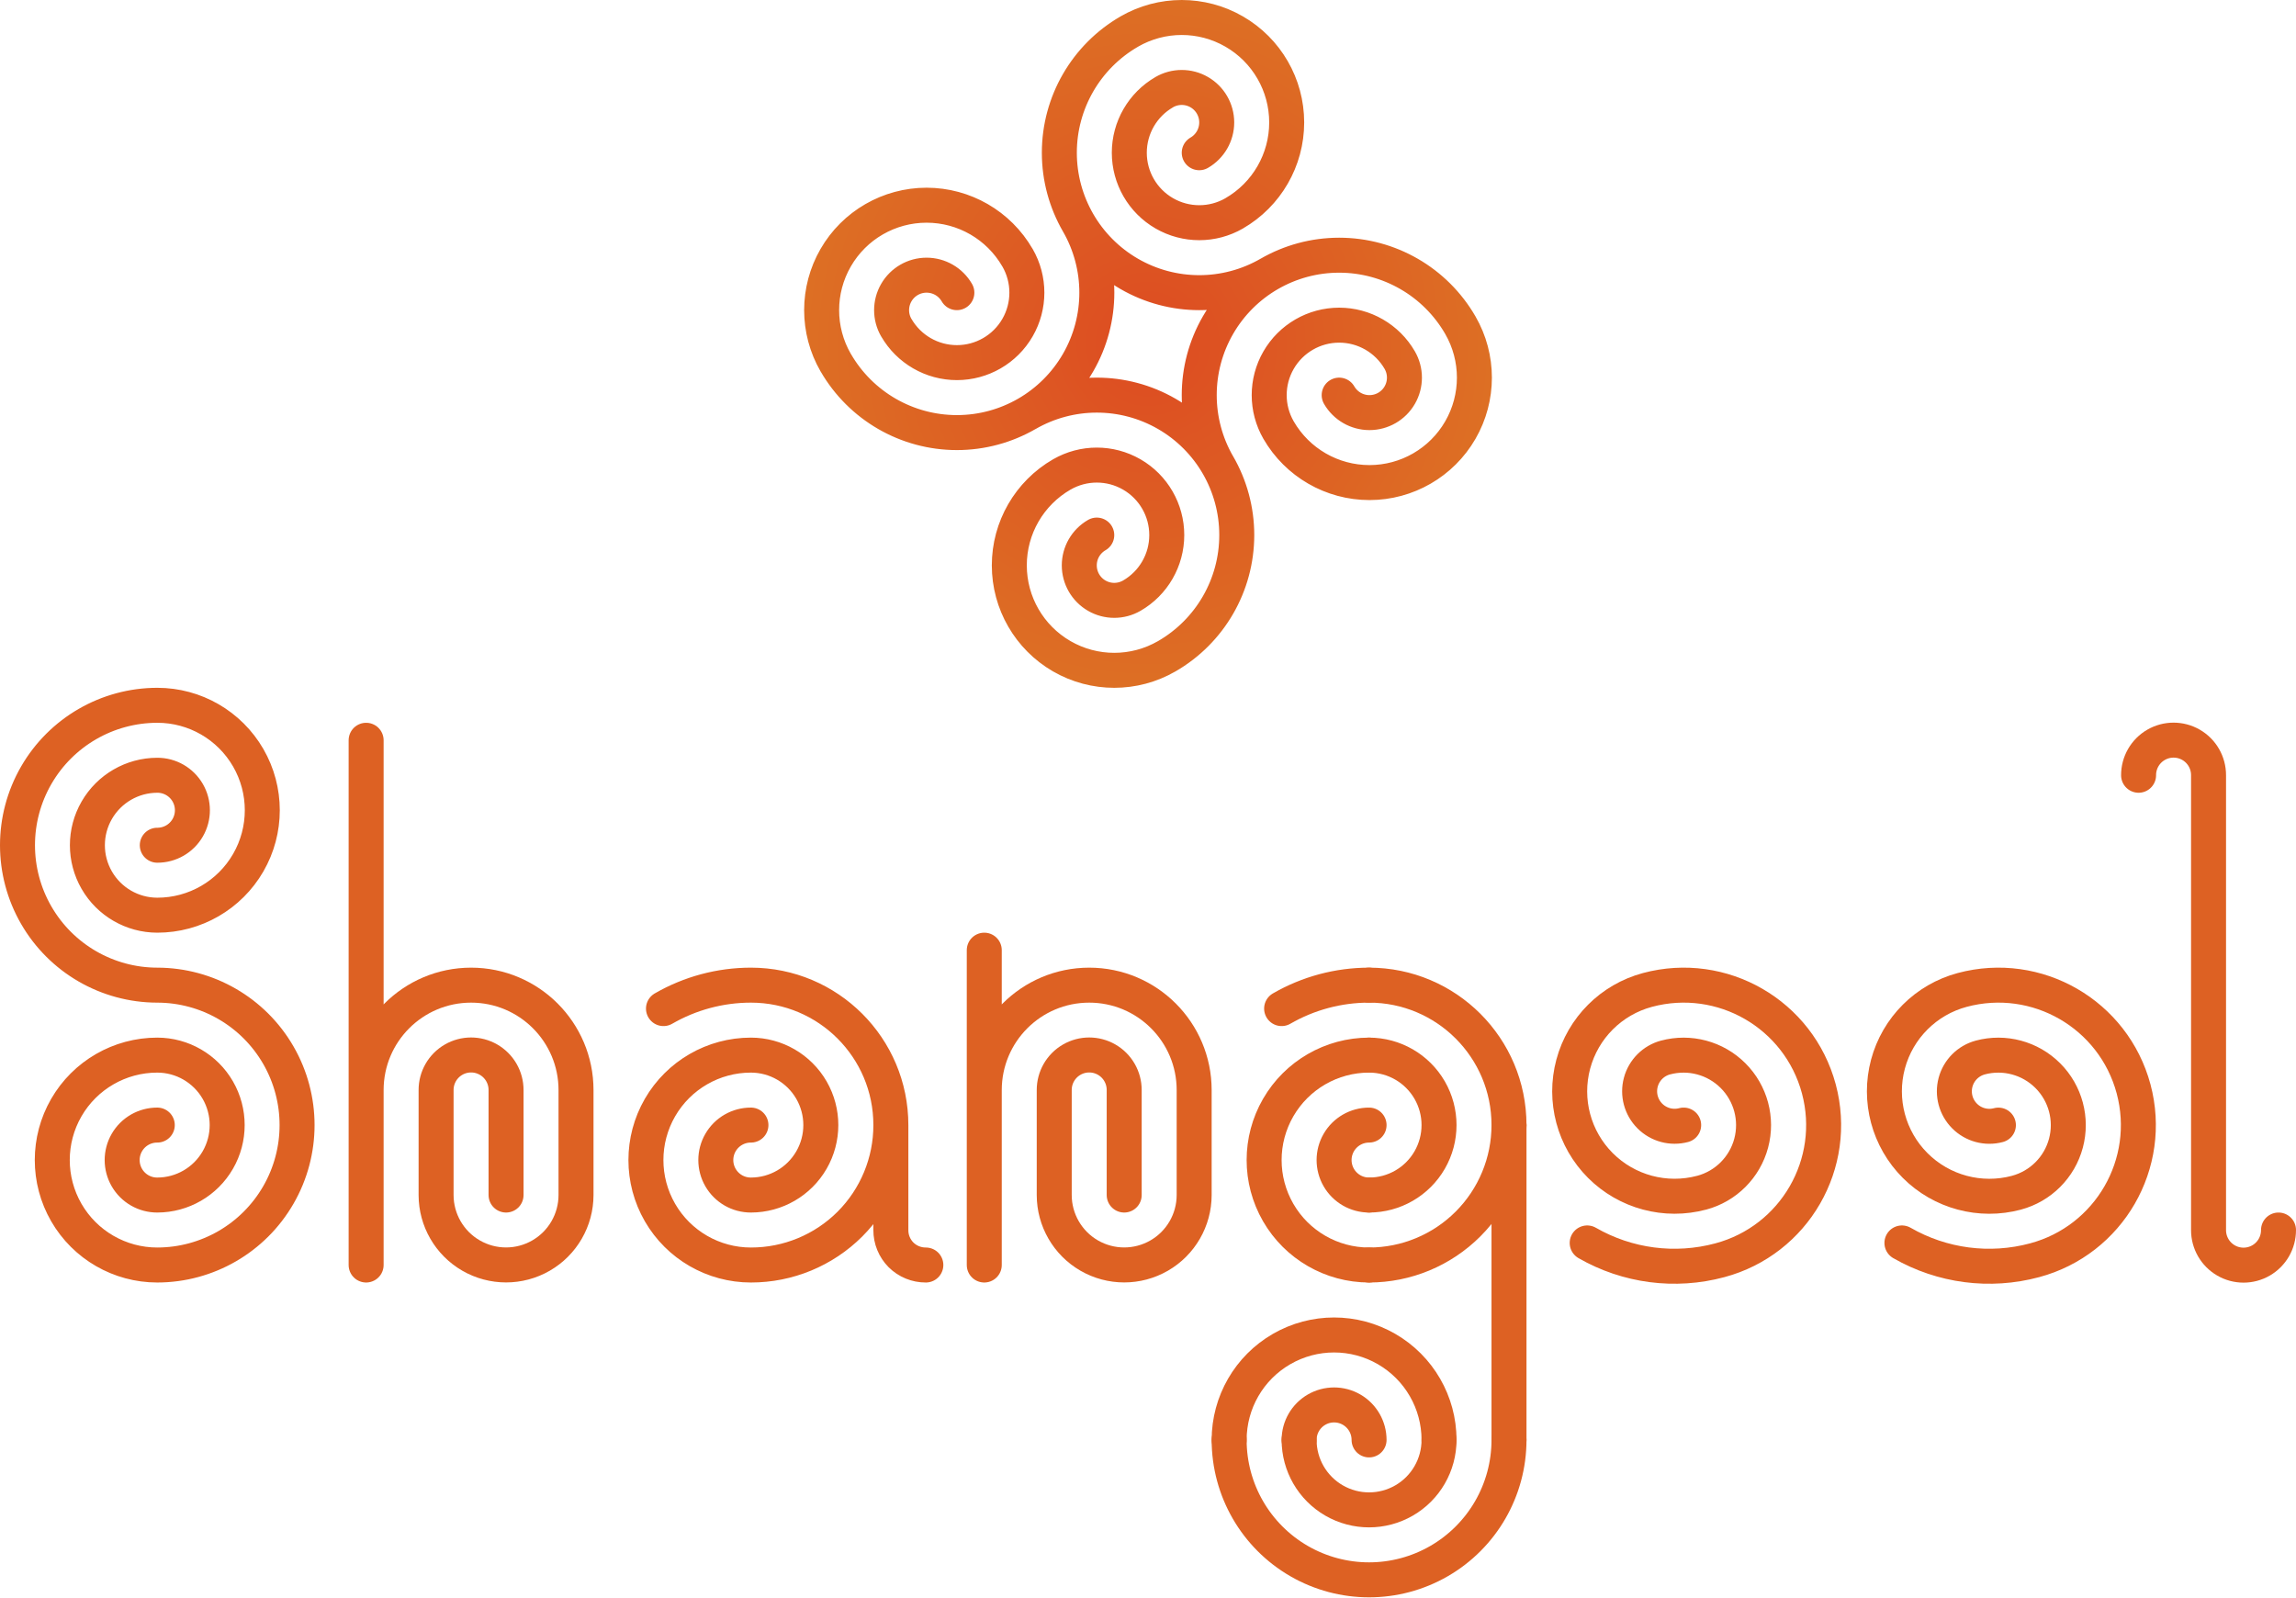
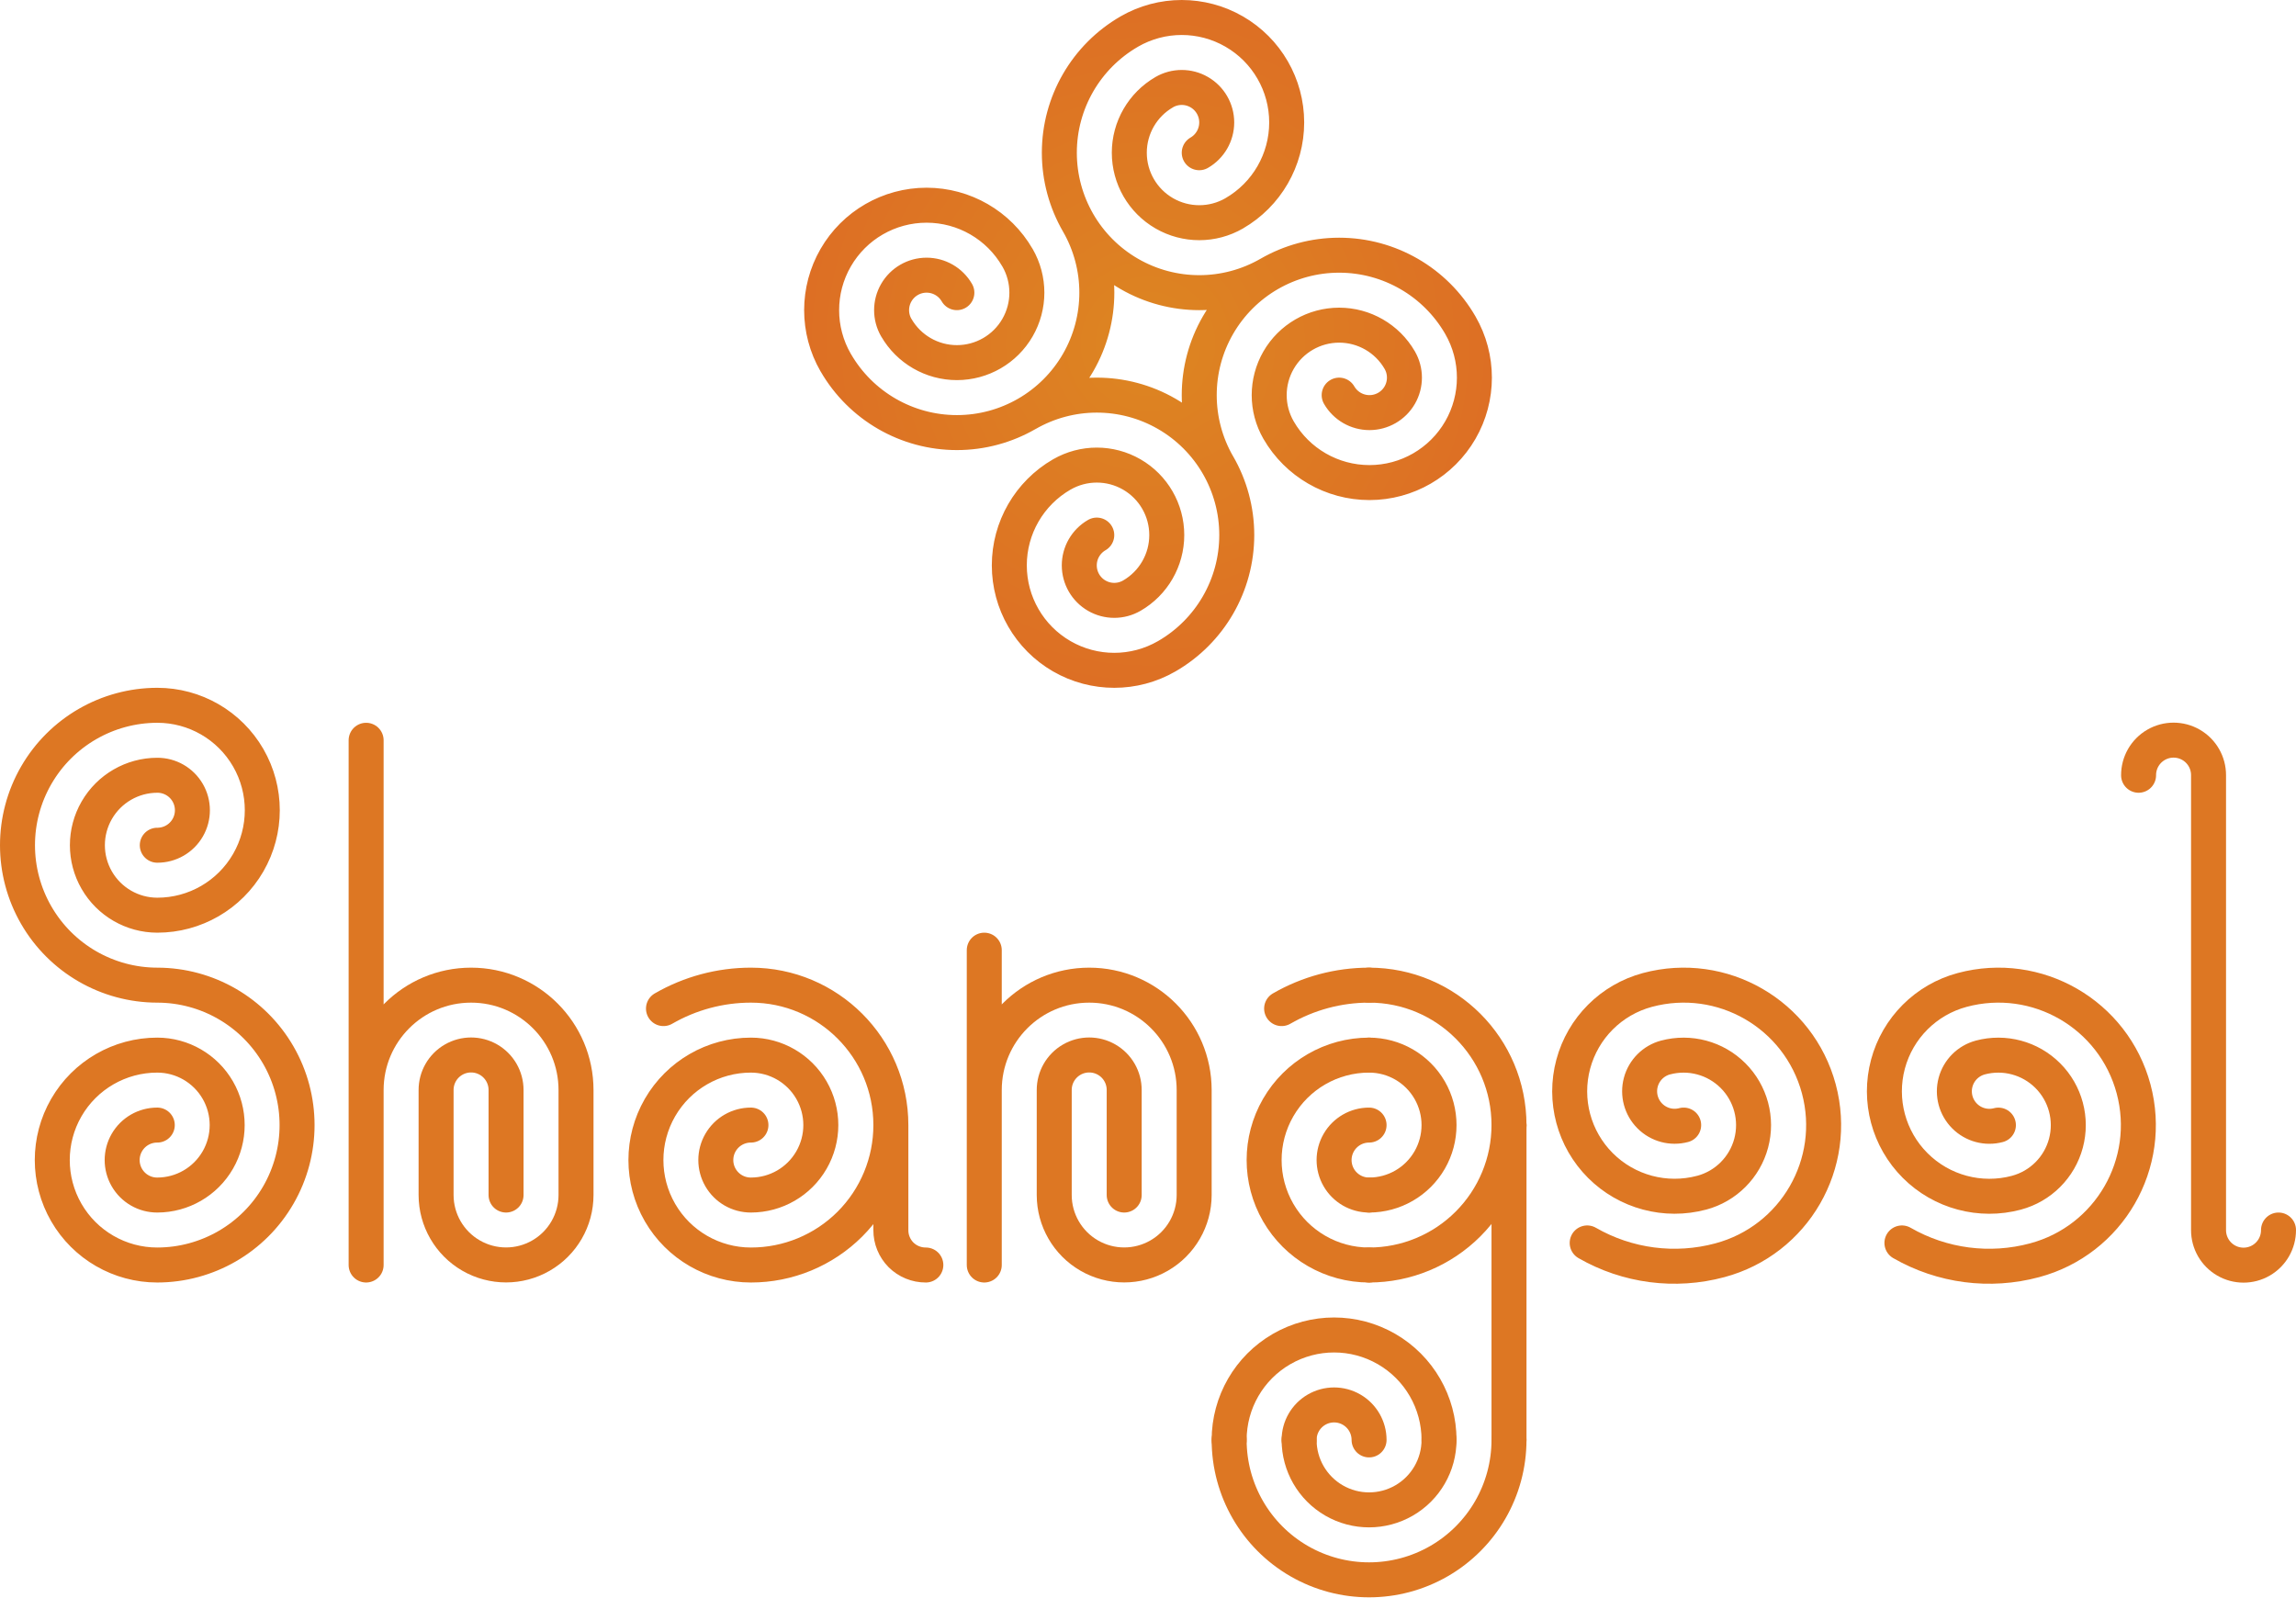
<svg xmlns="http://www.w3.org/2000/svg" version="1.1" viewBox="0 0 65.633 45.661">
  <defs>
-     <radialGradient id="radialGradient1415-6" cx="12" cy="12" r="9.83" gradientTransform="matrix(1,0,0,1.0001,20.817,-2.1704)" gradientUnits="userSpaceOnUse">
-       <stop stop-color="#dd4b22" offset="0" />
+     <radialGradient id="radialGradient1415-6-8" cx="12" cy="12" r="9.83" gradientTransform="matrix(1,0,0,1.0001,20.817,-2.1704)" gradientUnits="userSpaceOnUse">
+       <stop stop-color="#dd8622" offset="0" />
      <stop stop-color="#dd6f24" offset="1" />
    </radialGradient>
  </defs>
-   <g transform="translate(20.528,-1.2284)" fill="none" stroke="#dd6123" stroke-linecap="round">
+   <g transform="translate(20.528,-1.2284)" fill="none" stroke="#dd7723" stroke-linecap="round">
    <path d="m-16.032 25.39a1 1 0 0 0 0.87-0.5 1 1 0 0 0 0-1 1 1 0 0 0-0.87-0.5m0 4a2 2 0 0 1-1.73-1 2 2 0 0 1 0-2 2 2 0 0 1 1.73-1m0 4a3 3 0 0 0 2.6-1.5 3 3 0 0 0 0-3 3 3 0 0 0-2.6-1.5m0 8a4 4 0 0 1-3.46-2 4 4 0 0 1 0-4 4 4 0 0 1 3.46-2m0 12a1 1 0 0 0-0.87 0.5 1 1 0 0 0 0 1 1 1 0 0 0 0.87 0.5m0-4a2 2 0 0 1 1.73 1 2 2 0 0 1 0 2 2 2 0 0 1-1.73 1m0-4a3 3 0 0 0-2.6 1.5 3 3 0 0 0 0 3 3 3 0 0 0 2.6 1.5m0-8a4 4 0 0 1 3.46 2 4 4 0 0 1 0 4 4 4 0 0 1-3.46 2" stop-color="#000000" />
    <path d="m-6.062 32.39v3m2-3v3m-2-3a1 1 0 0 0-0.5-0.87 1 1 0 0 0-1 0 1 1 0 0 0-0.5 0.87m4 3a2 2 0 0 1-1 1.73 2 2 0 0 1-2 0 2 2 0 0 1-1-1.73m-2-3a3 3 0 0 1 3-3 3 3 0 0 1 3 3m-6-10v15m2-2v-3" stop-color="#000000" />
    <path d="m11.608 32.39v3m-2 0v-3m4 0v3m-2-3a1 1 0 0 0-0.5-0.87 1 1 0 0 0-1 0 1 1 0 0 0-0.5 0.87m4 3a2 2 0 0 1-1 1.73 2 2 0 0 1-2 0 2 2 0 0 1-1-1.73m-2-3a3 3 0 0 1 3-3 3 3 0 0 1 3 3m-6-4v9" stop-color="#000000" />
    <path d="m42.605 23.39a1 1 0 0 0-0.5-0.87 1 1 0 0 0-1 0 1 1 0 0 0-0.5 0.87m4 13a1 1 0 0 1-0.5 0.87 1 1 0 0 1-1 0 1 1 0 0 1-0.5-0.87m0-13v13" stop-color="#000000" />
    <g>
      <path transform="scale(-1,1)" d="m-18.608 37.39a4 4 0 0 1-2.828-1.172 4 4 0 0 1-1.172-2.828" stop-color="#000000" />
      <path d="m22.608 42.39a4 4 0 0 1-2 3.464 4 4 0 0 1-4 0 4 4 0 0 1-2-3.464" stop-color="#000000" />
      <path transform="scale(1,-1)" d="m20.608-42.39a3 3 0 0 1-1.5 2.598 3 3 0 0 1-3 0 3 3 0 0 1-1.5-2.598" stop-color="#000000" />
      <path d="m20.608 42.39a2 2 0 0 1-1 1.732 2 2 0 0 1-2 0 2 2 0 0 1-1-1.732" stop-color="#000000" />
      <path transform="scale(1,-1)" d="m18.608-42.39a1 1 0 0 1-0.5 0.866 1 1 0 0 1-1 0 1 1 0 0 1-0.5-0.866" stop-color="#000000" />
      <path d="m16.108 30.06a5 5 0 0 1 2.5-0.67" stop-color="#000000" />
      <path d="m18.608 37.39a3 3 0 0 1-2.598-1.5 3 3 0 0 1 0-3 3 3 0 0 1 2.598-1.5" stop-color="#000000" />
      <path d="m18.608 29.39a4 4 0 0 1 4 4" stop-color="#000000" />
      <path transform="scale(-1,1)" d="m-18.608 35.39a2 2 0 0 1-1.732-1 2 2 0 0 1 0-2 2 2 0 0 1 1.732-1" stop-color="#000000" />
      <path d="m18.608 35.39a1 1 0 0 1-0.866-0.5 1 1 0 0 1 0-1 1 1 0 0 1 0.866-0.5" stop-color="#000000" />
      <path d="m22.608 33.39v9" stop-color="#000000" />
    </g>
    <path d="m4.938 36.39v-3m-6.5-3.33a5 5 0 0 1 2.5-0.67m5 8a1 1 0 0 1-0.71-0.29 1 1 0 0 1-0.29-0.71m-4 1a4 4 0 0 0 2.83-1.17 4 4 0 0 0 1.17-2.83m-4 2a1 1 0 0 1-0.87-0.5 1 1 0 0 1 0-1 1 1 0 0 1 0.87-0.5m0 2a2 2 0 0 0 1.73-1 2 2 0 0 0 0-2 2 2 0 0 0-1.73-1m0-2a4 4 0 0 1 4 4m-4 4a3 3 0 0 1-2.6-1.5 3 3 0 0 1 0-3 3 3 0 0 1 2.6-1.5" stop-color="#000000" />
    <path d="m28.636 37.254a5 5 0 0 1-3.793-0.495m2.758-3.369a1 1 0 0 1-0.966-0.259 1 1 0 0 1-0.259-0.966 1 1 0 0 1 0.707-0.707m1.034 3.865a2 2 0 0 0 1.414-1.415 2 2 0 0 0-0.518-1.931 2 2 0 0 0-1.932-0.518m1.038 3.863a3 3 0 0 1-2.898-0.776 3 3 0 0 1-0.776-2.898 3 3 0 0 1 2.121-2.121 4 4 0 0 1 4.899 2.828 4 4 0 0 1-2.829 4.899" stop-color="#000000" />
    <path d="m37.633 37.254a5 5 0 0 1-3.793-0.495m2.758-3.368a1 1 0 0 1-0.966-0.259 1 1 0 0 1-0.259-0.966 1 1 0 0 1 0.707-0.707m1.034 3.864a2 2 0 0 0 1.414-1.414 2 2 0 0 0-0.518-1.932 2 2 0 0 0-1.932-0.518m1.038 3.864a3 3 0 0 1-2.898-0.777 3 3 0 0 1-0.777-2.898 3 3 0 0 1 2.122-2.121 4 4 0 0 1 4.899 2.828 4 4 0 0 1-2.829 4.899" stop-color="#000000" />
  </g>
-   <path d="m29.354 11.831a4 4 0 0 1 4 0 4 4 0 0 1 2 3.464 4 4 0 0 1-2 3.464m-2.002-3.463a1 1 0 0 0-0.5 0.866 1 1 0 0 0 0.5 0.866 1 1 0 0 0 1 0m-1.999-3.465a2 2 0 0 1 2 0 2 2 0 0 1 1 1.733 2 2 0 0 1-1 1.732m-2.001-3.465a3 3 0 0 0-1.5 2.599 3 3 0 0 0 1.5 2.598 3 3 0 0 0 3 0m-2.534-12.394a4 4 0 0 1 0 4 4 4 0 0 1-3.464 2 4 4 0 0 1-3.464-2m14.391 0.929a1 1 0 0 0 0.866 0.5 1 1 0 0 0 0.866-0.5 1 1 0 0 0 0-1m-3.464 2a2 2 0 0 1 0-2 2 2 0 0 1 1.732-1 2 2 0 0 1 1.732 1m-3.464 2a3 3 0 0 0 2.598 1.5 3 3 0 0 0 2.598-1.5 3 3 0 0 0 0-3m-6.928 4a4 4 0 0 1 0-4 4 4 0 0 1 3.464-2 4 4 0 0 1 3.464 2m-14.392-0.929a1 1 0 0 0-0.866-0.5 1 1 0 0 0-0.866 0.5 1 1 0 0 0 0 1m3.465-2a2 2 0 0 1 0 2 2 2 0 0 1-1.732 1 2 2 0 0 1-1.732-1m3.463-2a3 3 0 0 0-2.598-1.5 3 3 0 0 0-2.598 1.5 3 3 0 0 0 0 3m10.392-6a1 1 0 0 0 0.5-0.866 1 1 0 0 0-0.5-0.866 1 1 0 0 0-1 0m2.001 3.464a2 2 0 0 1-2 0 2 2 0 0 1-1-1.732 2 2 0 0 1 1-1.732m1.999 3.464a3 3 0 0 0 1.5-2.598 3 3 0 0 0-1.5-2.598 3 3 0 0 0-3 0m4.001 6.928a4 4 0 0 1-4 0 4 4 0 0 1-2-3.464 4 4 0 0 1 2-3.464" fill="none" stop-color="#000000" stroke="url(#radialGradient1415-6)" stroke-linecap="round" />
+   <path d="m29.354 11.831a4 4 0 0 1 4 0 4 4 0 0 1 2 3.464 4 4 0 0 1-2 3.464m-2.002-3.463a1 1 0 0 0-0.5 0.866 1 1 0 0 0 0.5 0.866 1 1 0 0 0 1 0m-1.999-3.465a2 2 0 0 1 2 0 2 2 0 0 1 1 1.733 2 2 0 0 1-1 1.732m-2.001-3.465a3 3 0 0 0-1.5 2.599 3 3 0 0 0 1.5 2.598 3 3 0 0 0 3 0m-2.534-12.394a4 4 0 0 1 0 4 4 4 0 0 1-3.464 2 4 4 0 0 1-3.464-2m14.391 0.929a1 1 0 0 0 0.866 0.5 1 1 0 0 0 0.866-0.5 1 1 0 0 0 0-1m-3.464 2a2 2 0 0 1 0-2 2 2 0 0 1 1.732-1 2 2 0 0 1 1.732 1m-3.464 2a3 3 0 0 0 2.598 1.5 3 3 0 0 0 2.598-1.5 3 3 0 0 0 0-3m-6.928 4a4 4 0 0 1 0-4 4 4 0 0 1 3.464-2 4 4 0 0 1 3.464 2m-14.392-0.929a1 1 0 0 0-0.866-0.5 1 1 0 0 0-0.866 0.5 1 1 0 0 0 0 1m3.465-2a2 2 0 0 1 0 2 2 2 0 0 1-1.732 1 2 2 0 0 1-1.732-1m3.463-2a3 3 0 0 0-2.598-1.5 3 3 0 0 0-2.598 1.5 3 3 0 0 0 0 3m10.392-6a1 1 0 0 0 0.5-0.866 1 1 0 0 0-0.5-0.866 1 1 0 0 0-1 0m2.001 3.464a2 2 0 0 1-2 0 2 2 0 0 1-1-1.732 2 2 0 0 1 1-1.732m1.999 3.464a3 3 0 0 0 1.5-2.598 3 3 0 0 0-1.5-2.598 3 3 0 0 0-3 0m4.001 6.928a4 4 0 0 1-4 0 4 4 0 0 1-2-3.464 4 4 0 0 1 2-3.464" fill="none" stop-color="#000000" stroke="url(#radialGradient1415-6-8)" stroke-linecap="round" />
</svg>
